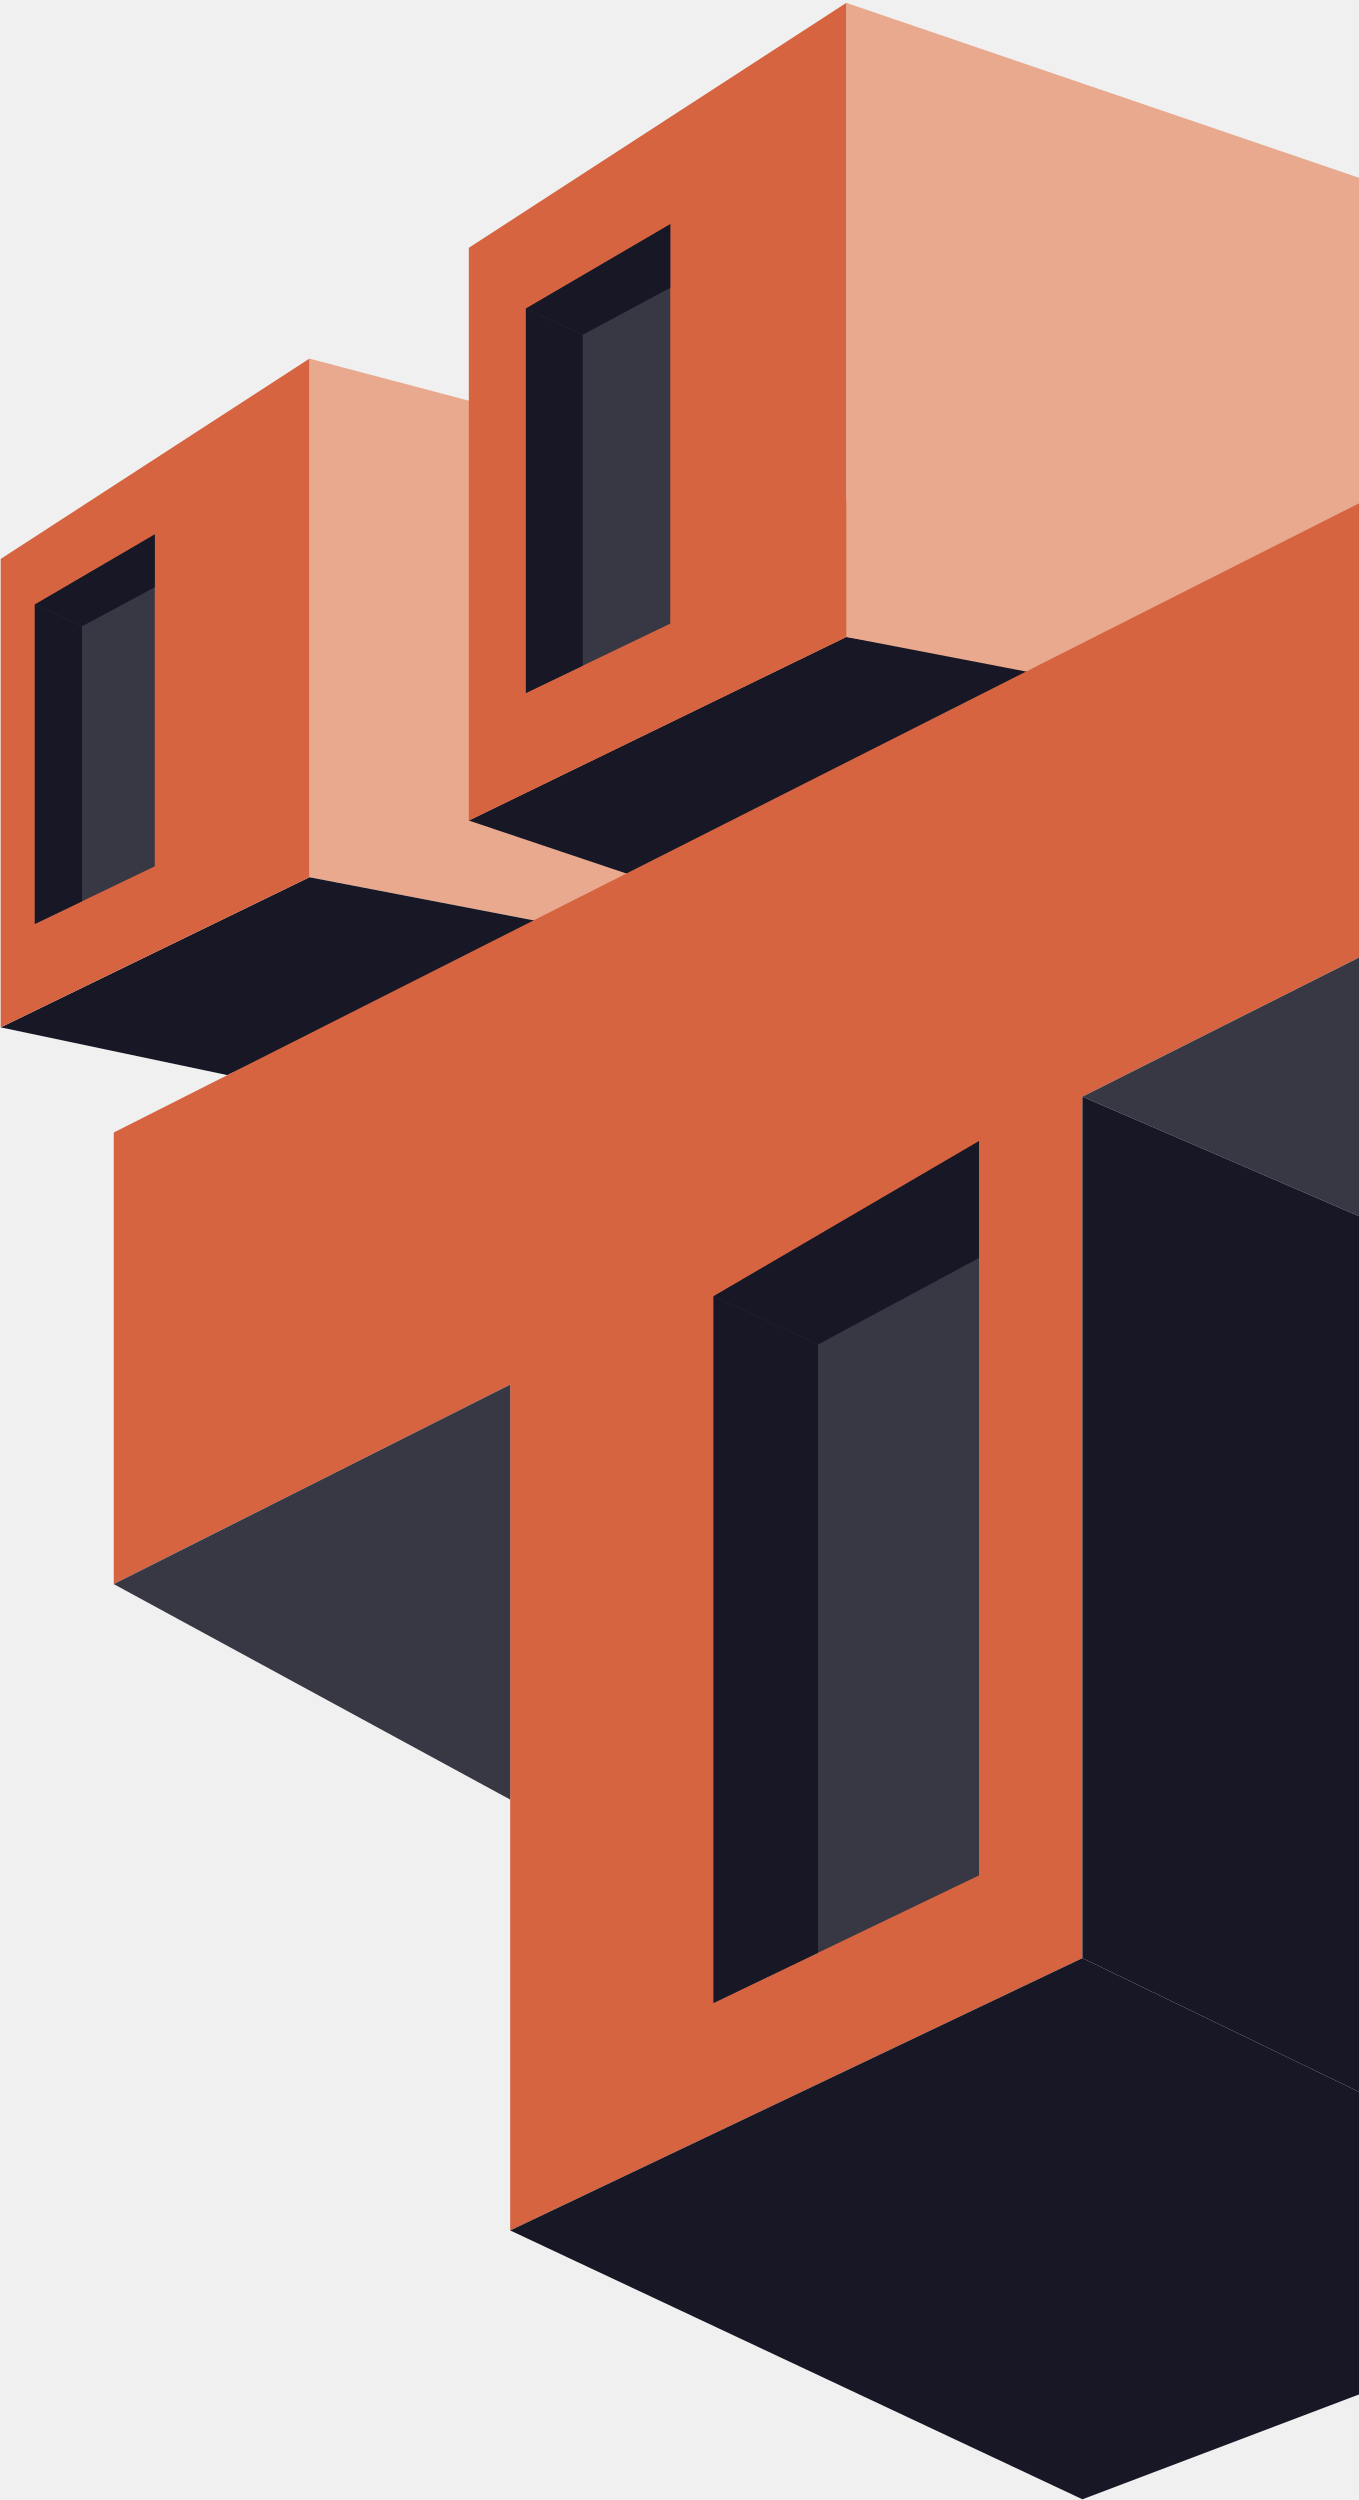
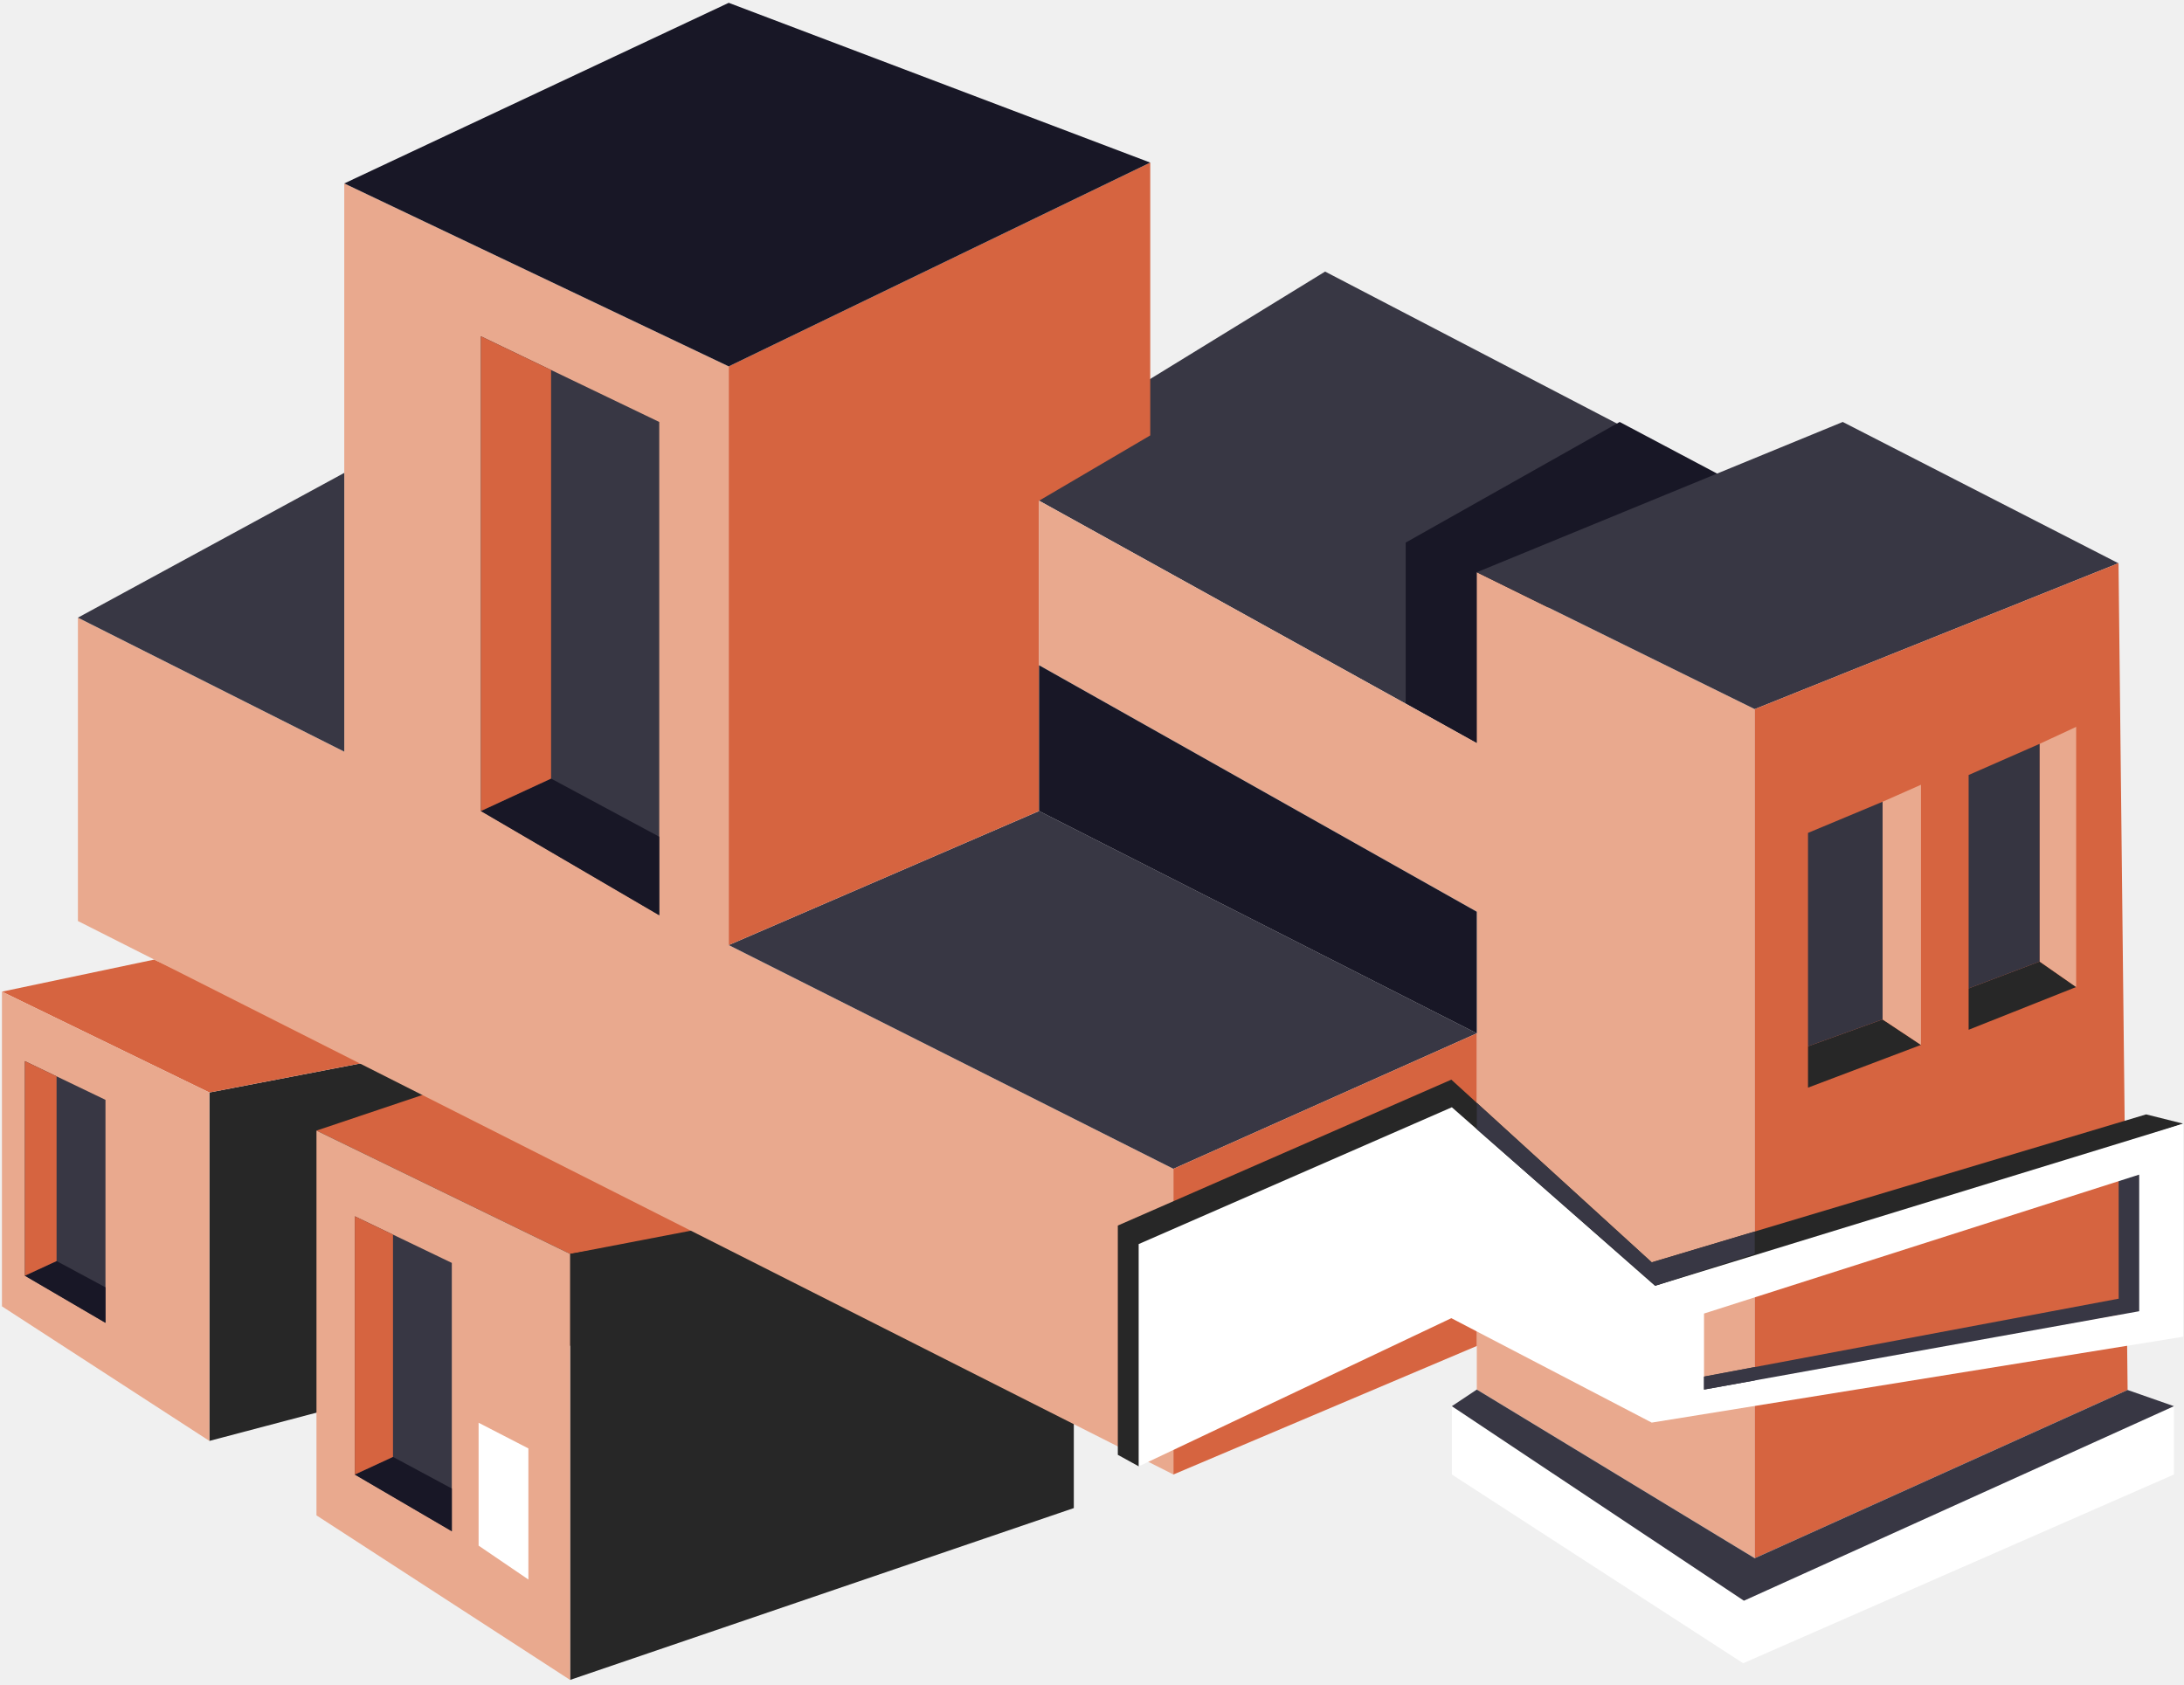
- <svg xmlns="http://www.w3.org/2000/svg" width="402" height="740" viewBox="0 0 402 740" fill="none">
-   <path d="M325.496 201.044L289.814 158.475L91.587 106.15V259.665L162.104 273.225L325.496 201.044Z" fill="#E9A98E" />
-   <path d="M250.499 188.545L325.496 201.044L205.531 265.328L138.768 242.88L250.499 188.545Z" fill="#181726" />
-   <path d="M0.202 304.102L67.302 318.234L162.104 273.225L91.587 259.665L0.202 304.102Z" fill="#181726" />
-   <path d="M0.202 304.102V165.444L91.587 106.15V259.665L0.202 304.102Z" fill="#D66440" />
-   <path d="M472.43 119.415V76.559L250.499 0.848V188.545L336.72 205.126L472.43 119.415Z" fill="#E9A98E" />
-   <path d="M33.67 335.223L516.305 91.355V226.043L320.394 324.621V579.602L151.013 660.211V409.843L33.67 468.892V335.223Z" fill="#D66440" />
-   <path d="M516.306 226.044L649.974 285.735L457.124 383.691L320.395 324.621L516.306 226.044Z" fill="#383744" />
-   <path d="M320.395 324.621V579.602L506.102 669.394V549.185L457.124 520.42V383.691L320.395 324.621Z" fill="#181726" />
-   <path d="M506.102 669.394L320.395 579.602L151.013 660.211L320.395 739.79L506.102 669.394Z" fill="#181726" />
-   <path d="M138.768 242.88V73.345L250.499 0.848V188.545L138.768 242.88Z" fill="#D66440" />
-   <path d="M289.783 337.774V555.113L211.215 592.867V383.691L289.783 337.774Z" fill="#383744" />
-   <path d="M289.783 337.774L211.215 383.691L242.132 397.976L289.783 372.365V337.774Z" fill="#181726" />
-   <path d="M242.132 397.976L211.215 383.691V592.867L242.132 578.01V397.976Z" fill="#181726" />
-   <path d="M45.813 158.189V256.43L10.304 273.491V178.943L45.813 158.189Z" fill="#383744" />
-   <path d="M45.813 158.189L10.304 178.943L24.273 185.402L45.813 173.821V158.189Z" fill="#181726" />
-   <path d="M24.273 185.402L10.304 178.943V273.491L24.273 266.777V185.402Z" fill="#181726" />
-   <path d="M198.399 66.356V184.586L155.666 205.126V91.334L198.399 66.356Z" fill="#383744" />
-   <path d="M198.399 66.356L155.666 91.334L172.482 99.109L198.399 85.171V66.356Z" fill="#181726" />
-   <path d="M172.481 99.109L155.666 91.334V205.126L172.481 197.045V99.109Z" fill="#181726" />
-   <path d="M33.67 468.892L151.013 532.675V409.843L33.67 468.892Z" fill="#383744" />
+ <svg xmlns="http://www.w3.org/2000/svg" width="468" height="361" viewBox="0 0 468 361" fill="none">
+   <path d="M158.637 262.644L141.281 283.35L44.866 308.8V234.132L79.165 227.536L158.637 262.644Z" fill="#272727" />
+   <path d="M122.159 268.724L158.637 262.644L100.287 231.378L67.815 242.296L122.159 268.724Z" fill="#D66440" />
+   <path d="M0.418 212.519L33.054 205.645L79.165 227.536L44.866 234.132L0.418 212.519Z" fill="#D66440" />
+   <path d="M0.418 212.518V279.96L44.866 308.8V234.132L0.418 212.518Z" fill="#E9A98E" />
+   <path d="M230.104 302.348V323.193L122.159 360.018V268.724L164.096 260.659L230.104 302.348Z" fill="#272727" />
+   <path d="M16.696 197.381L251.444 315.996V250.485L156.156 202.538V78.519L73.77 39.311V161.087L16.696 132.367V197.381Z" fill="#E9A98E" />
+   <path d="M251.445 250.485L316.459 221.452L222.659 173.807L156.156 202.538L251.445 250.485Z" fill="#383744" />
+   <path d="M360.133 97.874L283.952 58.2L222.659 95.839V107.304L316.459 159.246V122.639L360.133 97.874Z" fill="#383744" />
+   <path d="M301.223 150.71V116.277L347.076 90.43L375.022 105.239L331.348 130.436V167.683L301.223 150.71Z" fill="#181726" />
+   <path d="M156.155 202.538V78.519L246.481 34.844V93.313L222.659 107.304V173.807L156.155 202.538Z" fill="#D66440" />
+   <path d="M316.459 195.391L222.659 142.566V107.304L316.459 159.246V122.639L376.015 151.97V333.942L316.459 297.797V195.391Z" fill="#E9A98E" />
+   <path d="M222.659 173.807L316.459 221.452V195.391L222.659 142.566V173.807Z" fill="#181726" />
+   <path d="M316.459 288.452L251.444 315.996V250.485L316.459 221.452V288.452Z" fill="#D66440" />
+   <path d="M376.015 151.97L453.933 120.704L394.874 90.43L316.459 122.639L376.015 151.97Z" fill="#383744" />
+   <path d="M455.918 297.881L376.015 333.942V151.97L453.933 120.704L453.968 120.644L455.918 297.881Z" fill="#D66440" />
+   <path d="M465.844 301.356L373.697 343.044L311.109 301.356V315.996L373.533 356.444L465.844 315.996V301.356Z" fill="white" />
+   <path d="M465.844 301.356L455.918 297.881L376.015 333.942L316.459 297.797L311.109 301.356L373.697 343.044L465.844 301.356Z" fill="#383744" />
+   <path d="M246.481 34.844L156.156 78.519L73.77 39.311L156.156 0.605L246.481 34.844Z" fill="#181726" />
+   <path d="M467.83 240.807L459.889 238.822L353.94 270.531L311 231.378L239.533 262.644V311.778L244 314.239L261.867 299.37L307.03 278.526L324.762 287.742L467.83 240.807Z" fill="#272727" />
+   <path d="M458.4 250.351L454.003 251.726V283.35H459.254L458.4 250.351Z" fill="#383744" />
+   <path d="M458.4 281.007L454.003 278.317L363.111 295.4V298.978L458.4 281.007Z" fill="#383744" />
+   <path d="M244 314.259L311 282.496L353.94 304.874L467.83 286.467V240.807L354.674 275.548L311.109 237.298L244 266.615V314.259ZM365.146 281.504L458.4 251.726V281.007L365.146 297.797V281.504Z" fill="white" />
+   <path d="M67.815 242.296V324.756L122.159 360.018V268.724L67.815 242.296Z" fill="#E9A98E" />
+   <path d="M376.015 268.724V263.925L353.94 270.531L316.459 236.356V241.998L354.674 275.548L376.015 268.724Z" fill="#383744" />
+   <path d="M376.015 295.842V292.973L365.146 295.018V297.797L376.015 295.842Z" fill="#383744" />
+   <path d="M113.226 338.503V310.408L102.556 304.904V331.238L113.226 338.503Z" fill="white" />
+   <path d="M421.848 220.688L444.891 211.526L437.059 206.067L421.848 211.824V220.688Z" fill="#272727" />
+   <path d="M444.891 211.526V155.772L437.059 159.415V206.067L444.891 211.526Z" fill="#E9A98E" />
+   <path d="M421.848 211.824L437.059 206.067V159.415L421.848 166.09" fill="#363541" />
+   <path d="M387.43 233.09L411.639 223.933L403.41 218.474L387.43 224.231V233.09Z" fill="#272727" />
+   <path d="M411.639 223.933V168.179L403.41 171.822V218.474L411.639 223.933Z" fill="#E9A98E" />
+   <path d="M387.43 224.231L403.41 218.474V171.822L387.43 178.497" fill="#363541" />
+   <path d="M141.267 196.141V90.43L103.052 72.067V173.807L141.267 196.141Z" fill="#383744" />
+   <path d="M141.267 196.141L103.052 173.807L118.09 166.859L141.267 179.316V196.141Z" fill="#181726" />
+   <path d="M118.09 166.859L103.052 173.807V72.067L118.09 79.293V166.859Z" fill="#D66440" />
+   <path d="M22.602 283.489V235.705L5.331 227.407V273.394L22.602 283.489Z" fill="#383744" />
+   <path d="M22.602 283.489L5.331 273.394L12.125 270.253L22.602 275.886V283.489Z" fill="#181726" />
+   <path d="M12.125 270.253L5.331 273.394V227.407L12.125 230.673V270.253Z" fill="#D66440" />
+   <path d="M96.818 328.156V270.65L76.034 260.659V316.006L96.818 328.156Z" fill="#383744" />
+   <path d="M96.818 328.156L76.034 316.006L84.212 312.224L96.818 319.004V328.156Z" fill="#181726" />
+   <path d="M84.212 312.224L76.033 316.006V260.659L84.212 264.59V312.224Z" fill="#D66440" />
+   <path d="M16.696 132.367L73.77 101.343V161.087L16.696 132.367Z" fill="#383744" />
</svg>
